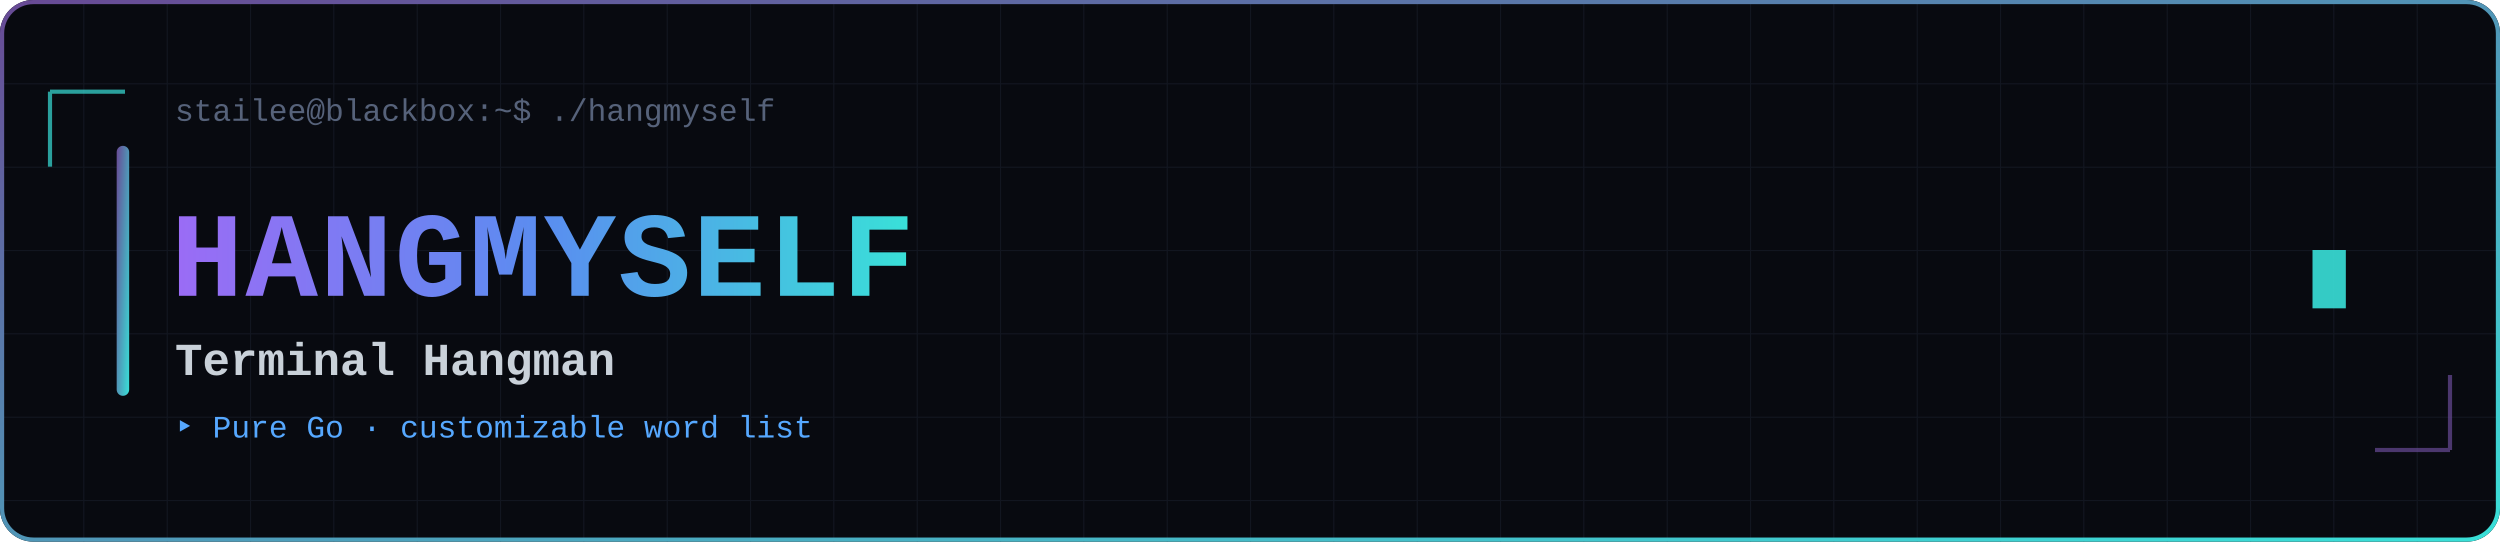
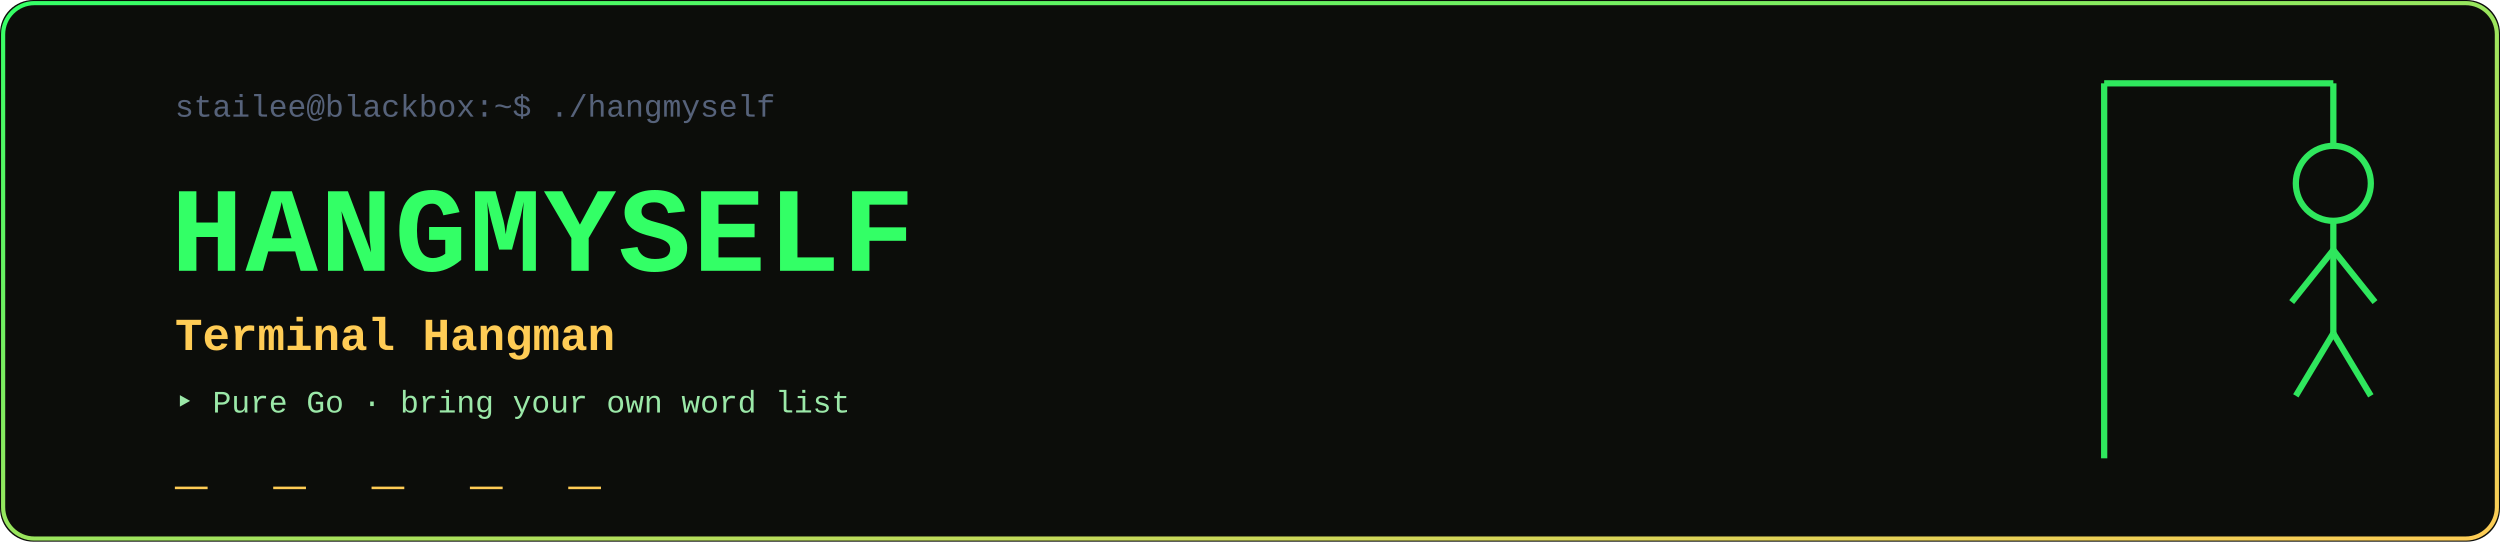
<svg xmlns="http://www.w3.org/2000/svg" viewBox="0 0 1200 260" width="1200" height="260" font-family="ui-monospace,'Courier New',monospace">
  <defs>
-     <linearGradient id="edge" x1="0" y1="0" x2="1" y2="1">
-       <stop offset="0%" stop-color="#684A95" />
-       <stop offset="100%" stop-color="#39E0D8" />
+     <linearGradient id="bd" x1="0" y1="0" x2="1" y2="1">
+       <stop offset="0%" stop-color="#33ff66" />
+       <stop offset="100%" stop-color="#ffcc55" />
    </linearGradient>
-     <linearGradient id="txt" x1="0" y1="0" x2="1" y2="0">
-       <stop offset="0%" stop-color="#9a6cf5" />
-       <stop offset="50%" stop-color="#5a8df0" />
-       <stop offset="100%" stop-color="#39e0d8" />
-     </linearGradient>
-     <pattern id="grid" width="40" height="40" patternUnits="userSpaceOnUse">
-       <path d="M40 0H0V40" fill="none" stroke="#1b2230" stroke-width="1" />
-     </pattern>
  </defs>
-   <rect x="0" y="0" width="1200" height="260" rx="16" fill="#080a10" />
-   <rect x="0" y="0" width="1200" height="260" rx="16" fill="url(#grid)" opacity="0.5" />
-   <rect x="1" y="1" width="1198" height="258" rx="15" fill="none" stroke="url(#edge)" stroke-width="2" />
-   <rect x="56" y="70" width="6" height="120" rx="3" fill="url(#edge)" />
-   <path d="M24 44 H60 M24 44 V80" stroke="#39E0D8" stroke-width="2" fill="none" opacity="0.7" />
-   <path d="M1176 216 H1140 M1176 216 V180" stroke="#684A95" stroke-width="2" fill="none" opacity="0.7" />
-   <text x="84" y="58" font-size="15" fill="#56627a">stailee@blackbox:~$ ./hangmyself</text>
-   <text x="82" y="142" font-size="58" font-weight="700" fill="url(#txt)" letter-spacing="1">HANGMYSELF</text>
-   <text x="84" y="180" font-size="22" font-weight="600" fill="#c9d1d9">Terminal Hangman</text>
-   <text x="84" y="210" font-size="15" fill="#56a8ff">‣ Pure Go · customizable word list</text>
-   <rect x="1110" y="120" width="16" height="28" fill="#39E0D8" opacity="0.9">
-     <animate attributeName="opacity" values="0.9;0.9;0;0;0.9" keyTimes="0;0.5;0.5;1;1" dur="1.1s" repeatCount="indefinite" />
-   </rect>
+   <rect width="1200" height="260" rx="16" fill="#0c0d0a" />
+   <rect x="1.5" y="1.5" width="1197" height="257" rx="15" fill="none" stroke="url(#bd)" stroke-width="2" />
+   <g stroke="#33ff66" stroke-width="3" fill="none" opacity="0.9">
+     <line x1="1010" y1="40" x2="1010" y2="220" />
+     <line x1="1010" y1="40" x2="1120" y2="40" />
+     <line x1="1120" y1="40" x2="1120" y2="70" />
+     <circle cx="1120" cy="88" r="18" />
+     <line x1="1120" y1="106" x2="1120" y2="160" />
+     <line x1="1120" y1="120" x2="1100" y2="145" />
+     <line x1="1120" y1="120" x2="1140" y2="145" />
+     <line x1="1120" y1="160" x2="1102" y2="190" />
+     <line x1="1120" y1="160" x2="1138" y2="190" />
+   </g>
+   <text x="84" y="232" font-size="26" fill="#ffcc55" letter-spacing="8" font-weight="700">_ _ _ _ _</text>
+   <text x="84" y="56" font-size="15" fill="#56627a">stailee@blackbox:~$ ./hangmyself</text>
+   <text x="82" y="130" font-size="58" font-weight="700" fill="#33ff66" letter-spacing="1">HANGMYSELF</text>
+   <text x="84" y="168" font-size="22" font-weight="600" fill="#ffcc55">Terminal Hangman</text>
+   <text x="84" y="198" font-size="15" fill="#9be8a8">‣ Pure Go · bring your own word list</text>
</svg>
